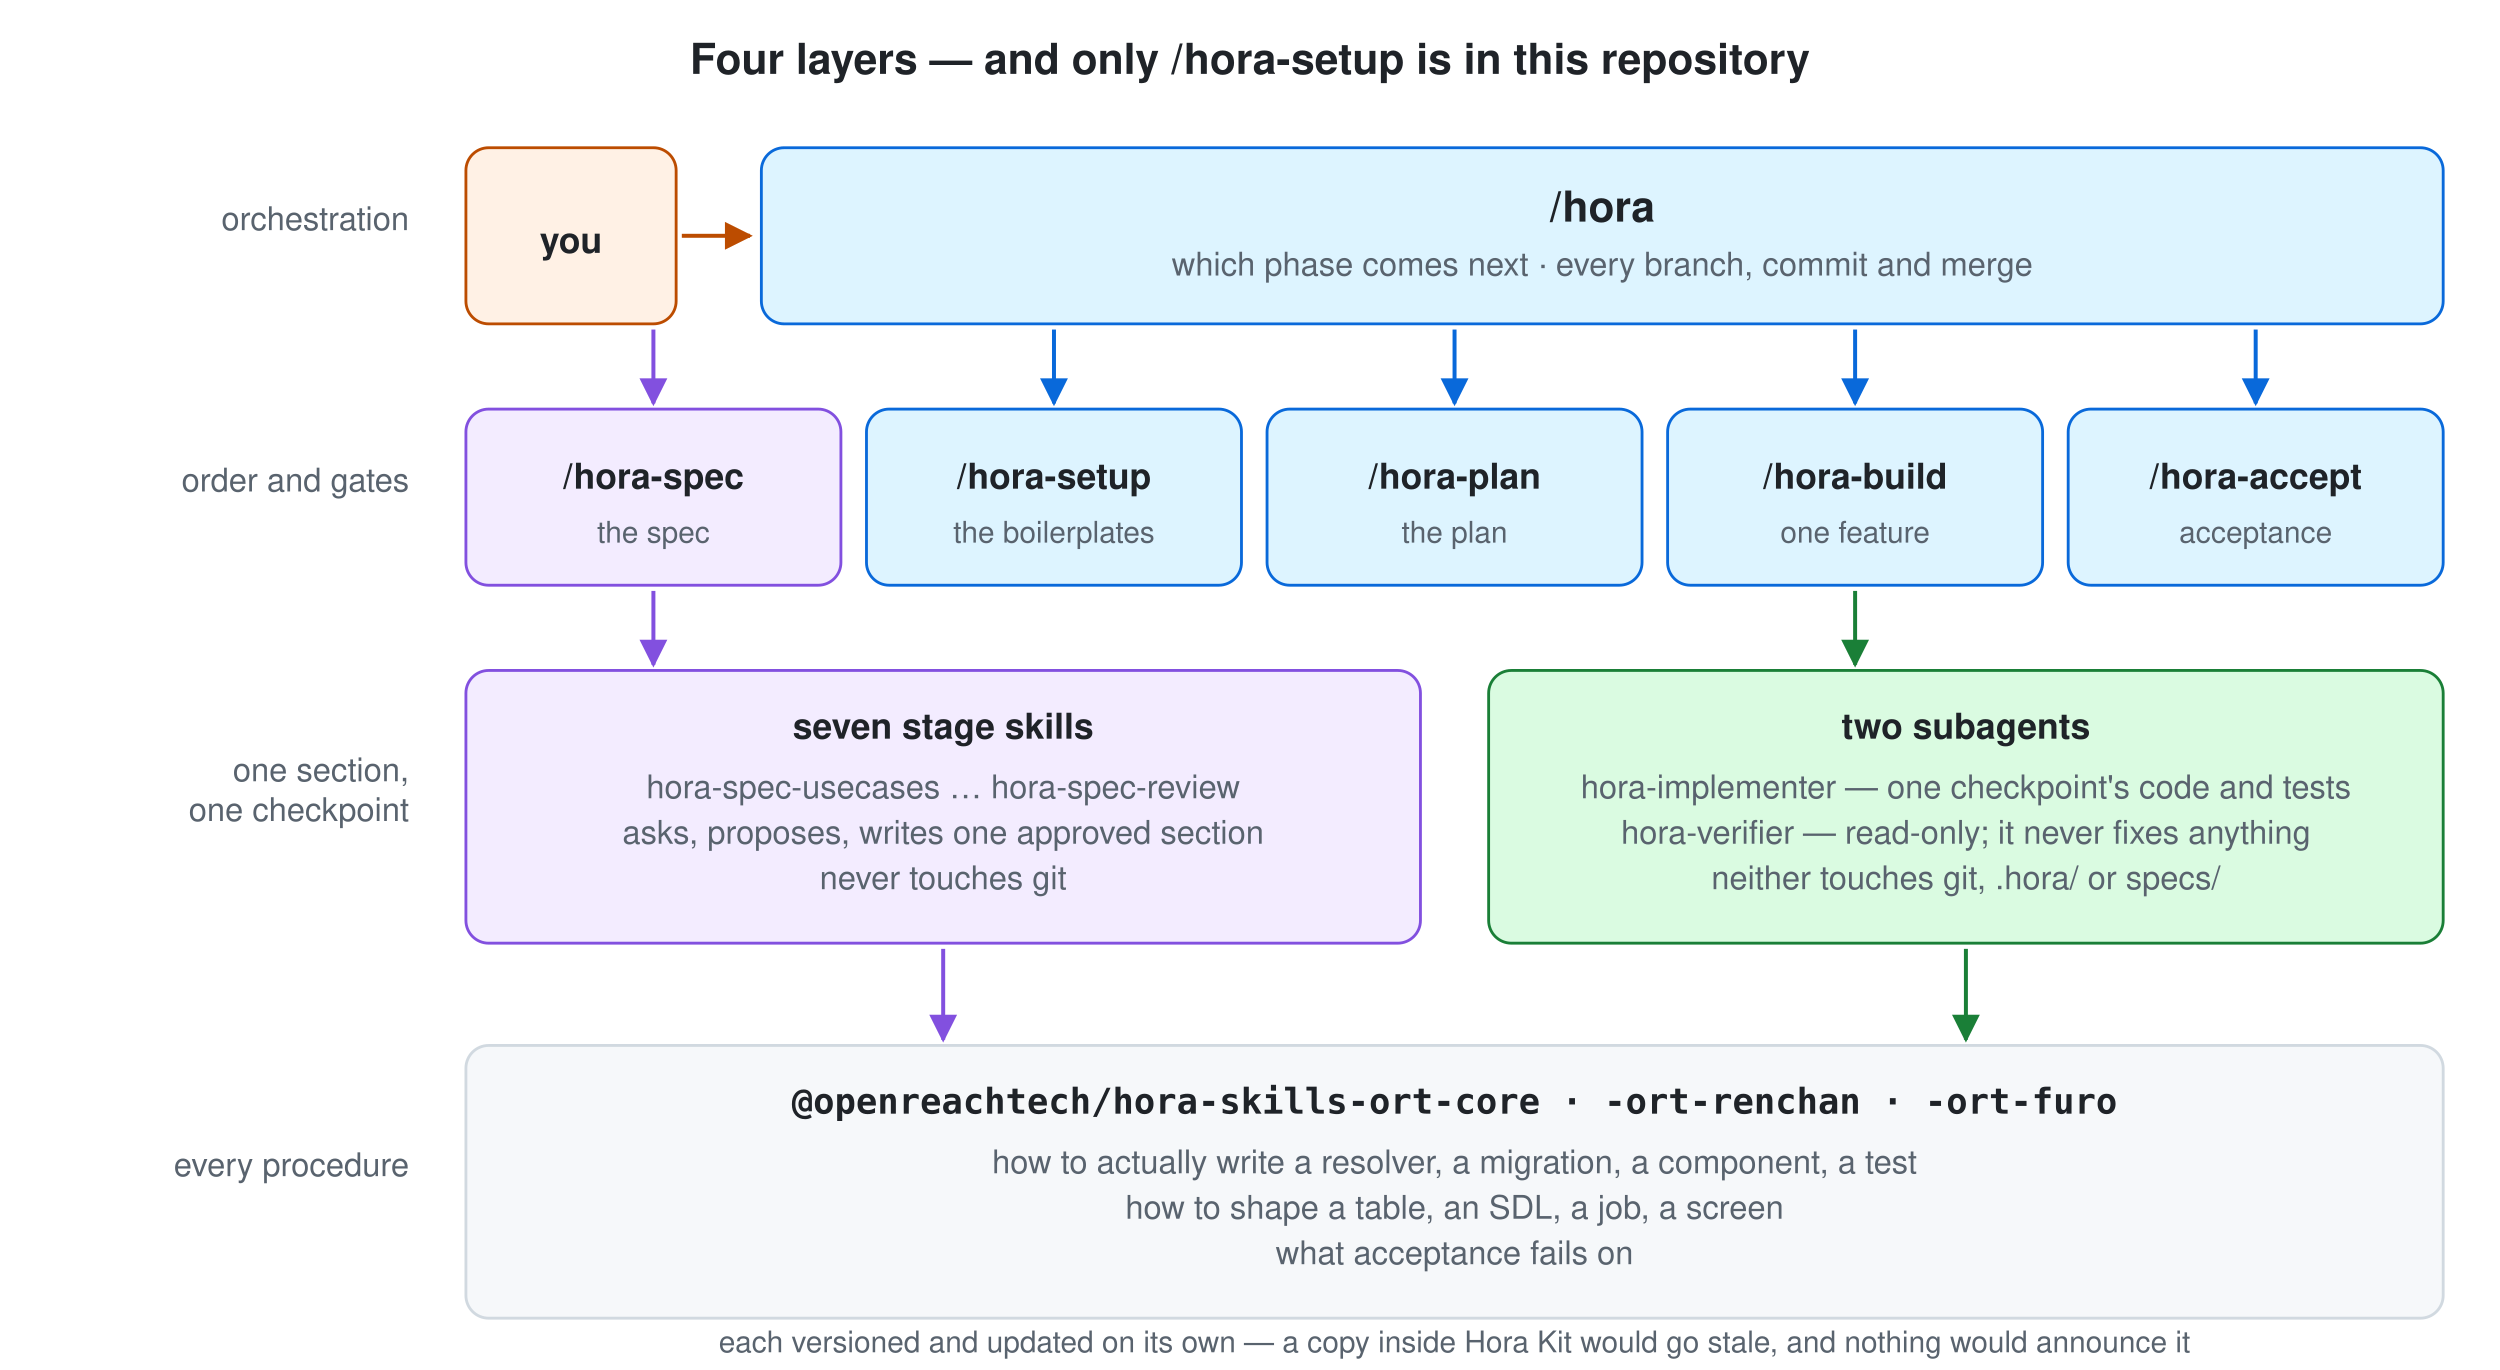
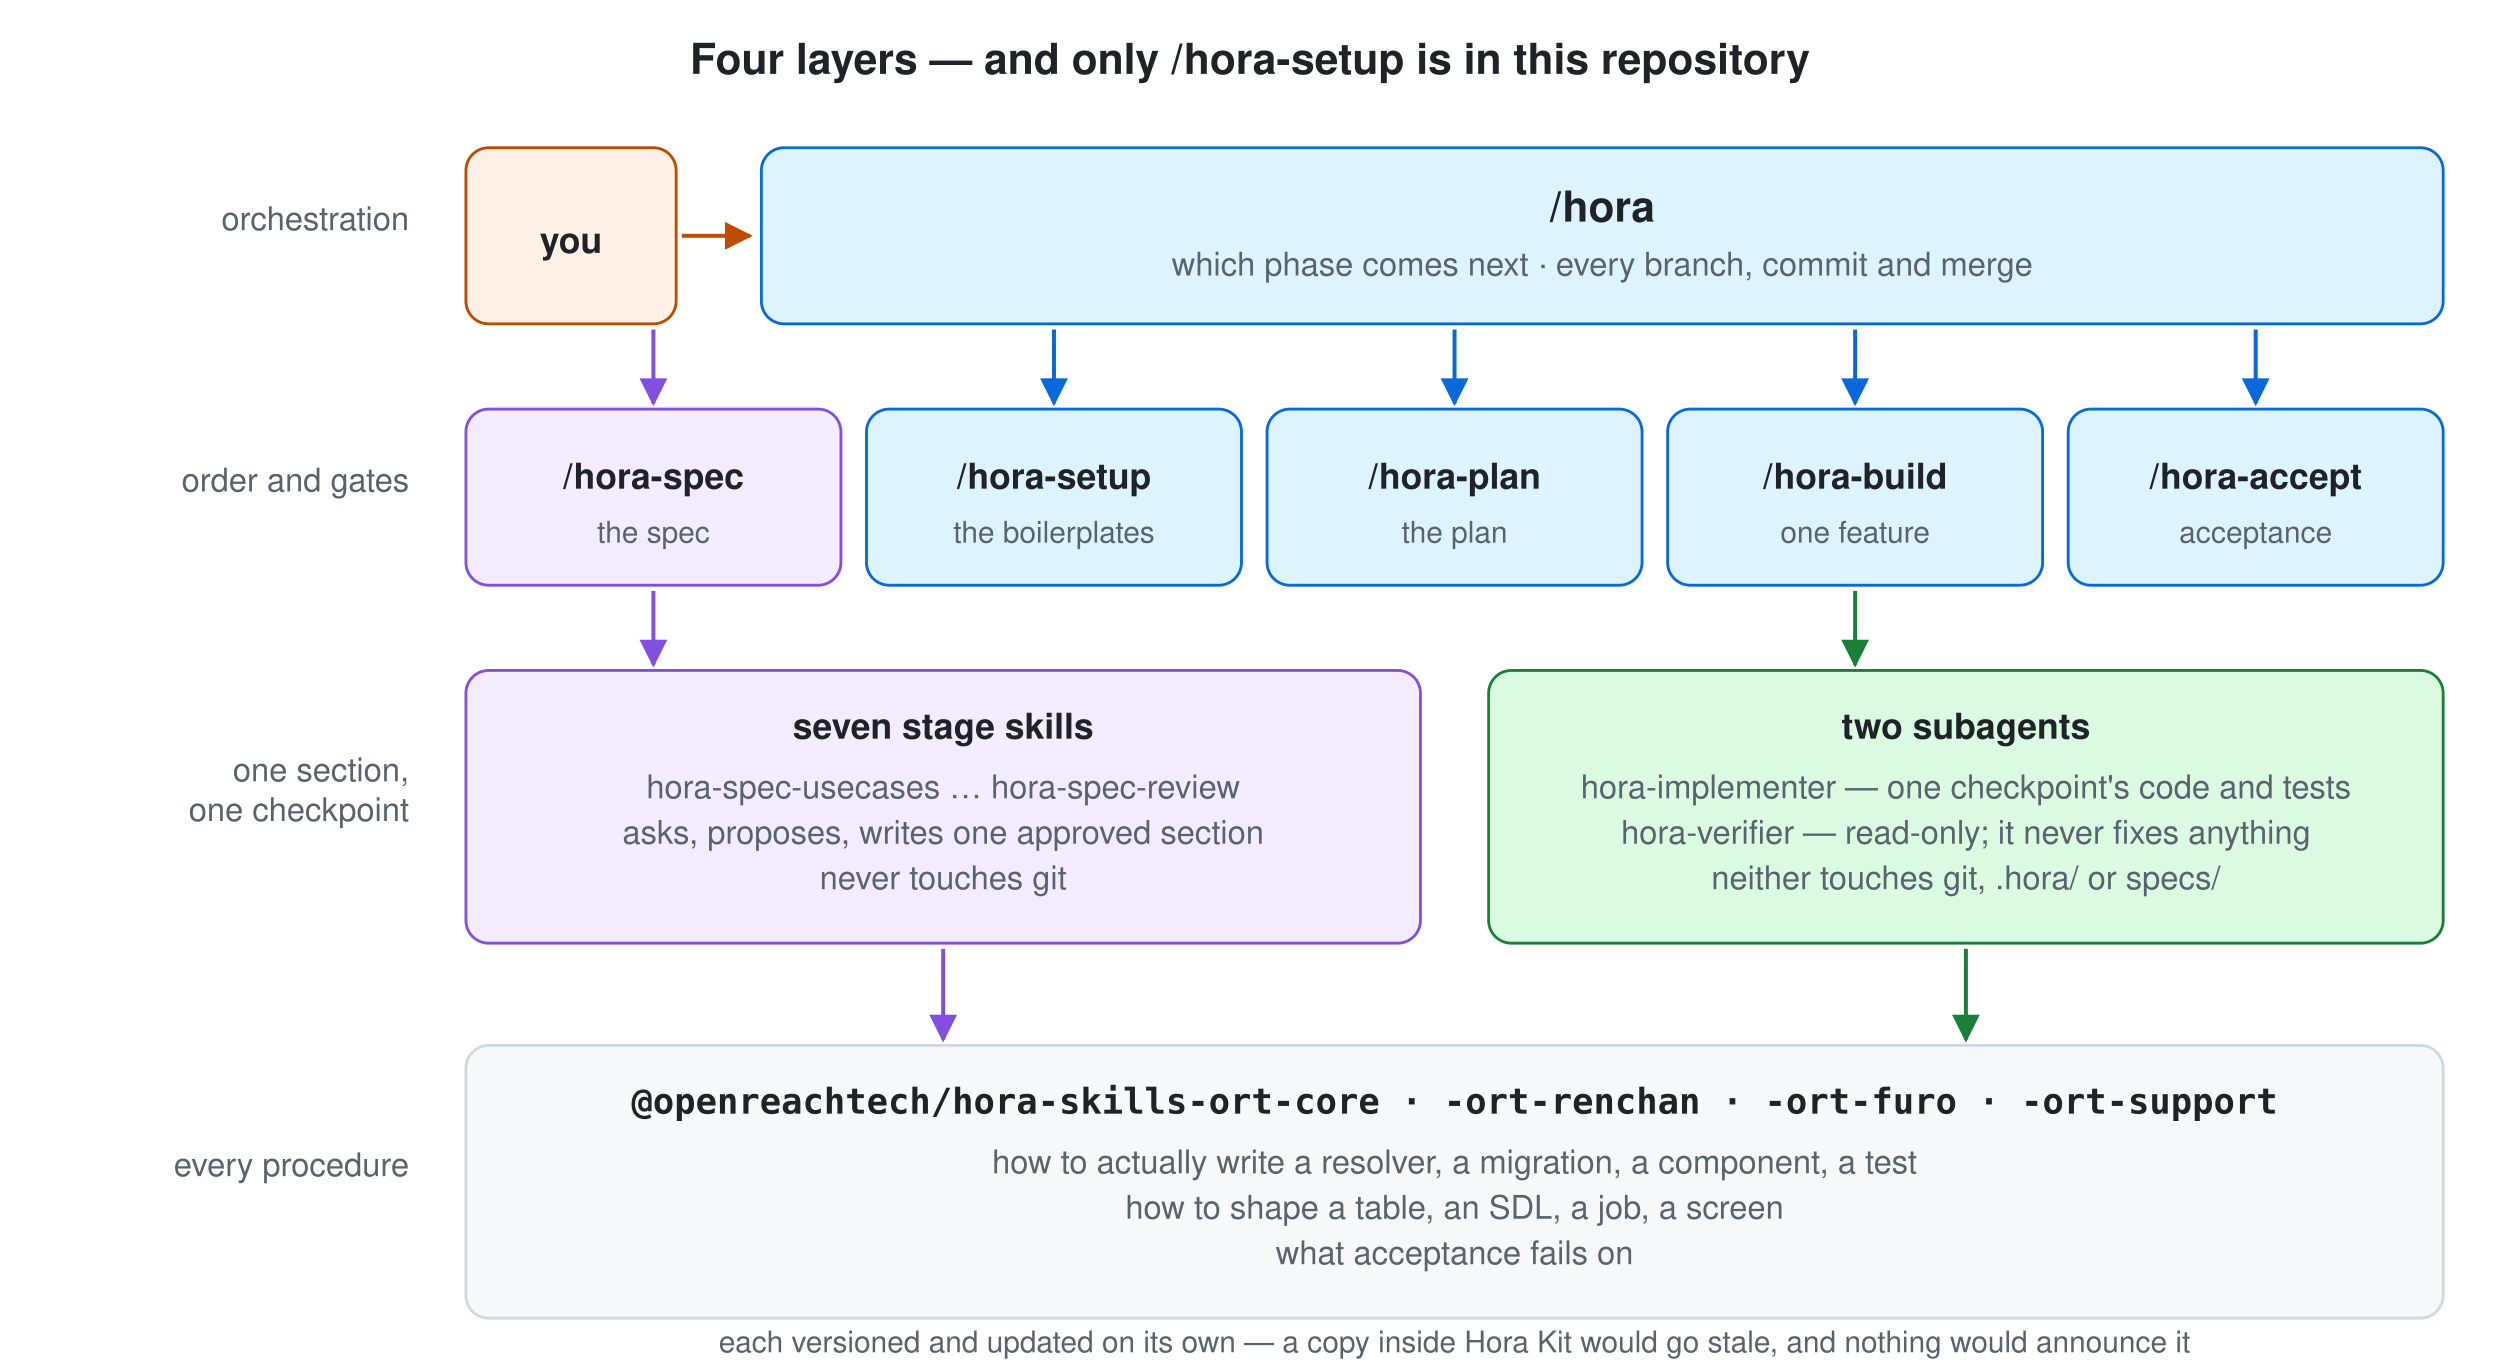
<svg xmlns="http://www.w3.org/2000/svg" viewBox="0 0 880 482" width="880" height="482" font-family="-apple-system, BlinkMacSystemFont, 'Segoe UI', Helvetica, Arial, sans-serif" role="img" aria-label="Four layers — and only /hora-setup is in this repository">
  <defs>
    <marker id="m" viewBox="0 0 10 10" refX="9" refY="5" markerWidth="7" markerHeight="7" orient="auto-start-reverse">
      <path d="M0,0 L10,5 L0,10 z" class="ah" fill="#8b949e" />
    </marker>
    <marker id="mb" viewBox="0 0 10 10" refX="9" refY="5" markerWidth="7" markerHeight="7" orient="auto-start-reverse">
      <path d="M0,0 L10,5 L0,10 z" class="ah-b" fill="#0969da" />
    </marker>
    <marker id="mp" viewBox="0 0 10 10" refX="9" refY="5" markerWidth="7" markerHeight="7" orient="auto-start-reverse">
      <path d="M0,0 L10,5 L0,10 z" class="ah-p" fill="#8250df" />
    </marker>
    <marker id="mo" viewBox="0 0 10 10" refX="9" refY="5" markerWidth="7" markerHeight="7" orient="auto-start-reverse">
      <path d="M0,0 L10,5 L0,10 z" class="ah-o" fill="#bc4c00" />
    </marker>
    <marker id="mg" viewBox="0 0 10 10" refX="9" refY="5" markerWidth="7" markerHeight="7" orient="auto-start-reverse">
      <path d="M0,0 L10,5 L0,10 z" class="ah-g" fill="#1a7f37" />
    </marker>
  </defs>
  <style>
.t{font-size:15px;font-weight:600}
.l{font-size:12.5px}
.n{font-size:12.5px;font-weight:600}
.m{font-size:11.5px}
.xs{font-size:10.5px}
.code{font-family:ui-monospace,SFMono-Regular,Menlo,Consolas,monospace}
.dash{stroke-dasharray:5 4}

@media (prefers-color-scheme:dark){
text{fill:#e6edf3}
.m,.xs{fill:#9198a1}
.bx{fill:#151b23;stroke:#3d444d}
.bx-1{fill:#0d1117;stroke:#3d444d}
.bx-b{fill:#0c2d59;stroke:#4493f8}
.bx-p{fill:#251a44;stroke:#ab7df8}
.bx-o{fill:#40200a;stroke:#f0883e}
.bx-g{fill:#0f3018;stroke:#3fb950}
.bx-r{fill:#3d1418;stroke:#f85149}
.arr{stroke:#6e7681}
.arr-b{stroke:#4493f8}
.arr-p{stroke:#ab7df8}
.arr-o{stroke:#f0883e}
.arr-g{stroke:#3fb950}
.ah{fill:#6e7681}
.ah-b{fill:#4493f8}
.ah-p{fill:#ab7df8}
.ah-o{fill:#f0883e}
.ah-g{fill:#3fb950}
.ln{stroke:#3d444d}
.lane{stroke:#6e7681}
.lane-b{stroke:#4493f8}
.lane-g{stroke:#3fb950}
.dt{fill:#6e7681}
.dt-b{fill:#4493f8}
.dt-g{fill:#3fb950}
}
</style>
  <text x="440.0" y="26" class="t" fill="#1f2328" text-anchor="middle">Four layers — and only /hora-setup is in this repository</text>
  <text x="144" y="81.0" class="m" fill="#59636e" text-anchor="end">orchestration</text>
  <text x="144" y="173.0" class="m" fill="#59636e" text-anchor="end">order and gates</text>
  <text x="144" y="275.0" class="m" fill="#59636e" text-anchor="end">one section,</text>
  <text x="144" y="289.0" class="m" fill="#59636e" text-anchor="end">one checkpoint</text>
  <text x="144" y="414.0" class="m" fill="#59636e" text-anchor="end">every procedure</text>
  <rect x="164" y="52" width="74" height="62" rx="8" class="bx bx-o" fill="#fff1e5" stroke="#bc4c00" stroke-width="1" />
  <text x="201" y="89" class="n" fill="#1f2328" text-anchor="middle">you</text>
  <path d="M240,83 L264,83" class="arr arr-o" fill="none" stroke="#bc4c00" stroke-width="1.4" marker-end="url(#mo)" />
  <rect x="268" y="52" width="592" height="62" rx="8" class="bx bx-b" fill="#ddf4ff" stroke="#0969da" stroke-width="1" />
  <text x="564" y="78" class="t" fill="#1f2328" text-anchor="middle">/hora</text>
  <text x="564" y="97" class="m" fill="#59636e" text-anchor="middle">which phase comes next · every branch, commit and merge</text>
  <rect x="164" y="144" width="132" height="62" rx="8" class="bx bx-p" fill="#f3ecff" stroke="#8250df" stroke-width="1" />
  <text x="230" y="172" class="n" fill="#1f2328" text-anchor="middle">/hora-spec</text>
  <text x="230" y="191" class="xs" fill="#59636e" text-anchor="middle">the spec</text>
  <path d="M230,116 L230,142" class="arr arr-p" fill="none" stroke="#8250df" stroke-width="1.4" marker-end="url(#mp)" />
  <rect x="305" y="144" width="132" height="62" rx="8" class="bx bx-b" fill="#ddf4ff" stroke="#0969da" stroke-width="1" />
  <text x="371" y="172" class="n" fill="#1f2328" text-anchor="middle">/hora-setup</text>
  <text x="371" y="191" class="xs" fill="#59636e" text-anchor="middle">the boilerplates</text>
  <path d="M371,116 L371,142" class="arr arr-b" fill="none" stroke="#0969da" stroke-width="1.4" marker-end="url(#mb)" />
  <rect x="446" y="144" width="132" height="62" rx="8" class="bx bx-b" fill="#ddf4ff" stroke="#0969da" stroke-width="1" />
  <text x="512" y="172" class="n" fill="#1f2328" text-anchor="middle">/hora-plan</text>
  <text x="512" y="191" class="xs" fill="#59636e" text-anchor="middle">the plan</text>
  <path d="M512,116 L512,142" class="arr arr-b" fill="none" stroke="#0969da" stroke-width="1.4" marker-end="url(#mb)" />
  <rect x="587" y="144" width="132" height="62" rx="8" class="bx bx-b" fill="#ddf4ff" stroke="#0969da" stroke-width="1" />
  <text x="653" y="172" class="n" fill="#1f2328" text-anchor="middle">/hora-build</text>
  <text x="653" y="191" class="xs" fill="#59636e" text-anchor="middle">one feature</text>
  <path d="M653,116 L653,142" class="arr arr-b" fill="none" stroke="#0969da" stroke-width="1.4" marker-end="url(#mb)" />
  <rect x="728" y="144" width="132" height="62" rx="8" class="bx bx-b" fill="#ddf4ff" stroke="#0969da" stroke-width="1" />
  <text x="794" y="172" class="n" fill="#1f2328" text-anchor="middle">/hora-accept</text>
  <text x="794" y="191" class="xs" fill="#59636e" text-anchor="middle">acceptance</text>
  <path d="M794,116 L794,142" class="arr arr-b" fill="none" stroke="#0969da" stroke-width="1.4" marker-end="url(#mb)" />
  <rect x="164" y="236" width="336" height="96" rx="8" class="bx bx-p" fill="#f3ecff" stroke="#8250df" stroke-width="1" />
  <text x="332" y="260" class="n" fill="#1f2328" text-anchor="middle">seven stage skills</text>
  <text x="332" y="281" class="m" fill="#59636e" text-anchor="middle">hora-spec-usecases … hora-spec-review</text>
  <text x="332" y="297" class="m" fill="#59636e" text-anchor="middle">asks, proposes, writes one approved section</text>
  <text x="332" y="313" class="m" fill="#59636e" text-anchor="middle">never touches git</text>
  <rect x="524" y="236" width="336" height="96" rx="8" class="bx bx-g" fill="#dafbe1" stroke="#1a7f37" stroke-width="1" />
  <text x="692" y="260" class="n" fill="#1f2328" text-anchor="middle">two subagents</text>
  <text x="692" y="281" class="m" fill="#59636e" text-anchor="middle">hora-implementer — one checkpoint's code and tests</text>
  <text x="692" y="297" class="m" fill="#59636e" text-anchor="middle">hora-verifier — read-only; it never fixes anything</text>
  <text x="692" y="313" class="m" fill="#59636e" text-anchor="middle">neither touches git, .hora/ or specs/</text>
  <path d="M230,208 L230,234" class="arr arr-p" fill="none" stroke="#8250df" stroke-width="1.4" marker-end="url(#mp)" />
  <path d="M653,208 L653,234" class="arr arr-g" fill="none" stroke="#1a7f37" stroke-width="1.4" marker-end="url(#mg)" />
  <rect x="164" y="368" width="696" height="96" rx="8" class="bx" fill="#f6f8fa" stroke="#d1d9e0" stroke-width="1" />
-   <text x="512" y="392" class="n code" fill="#1f2328" text-anchor="middle">@openreachtech/hora-skills-ort-core · -ort-renchan · -ort-furo</text>
+   <text x="512" y="392" class="n code" fill="#1f2328" text-anchor="middle">@openreachtech/hora-skills-ort-core · -ort-renchan · -ort-furo · -ort-support</text>
  <text x="512" y="413" class="m" fill="#59636e" text-anchor="middle">how to actually write a resolver, a migration, a component, a test</text>
  <text x="512" y="429" class="m" fill="#59636e" text-anchor="middle">how to shape a table, an SDL, a job, a screen</text>
  <text x="512" y="445" class="m" fill="#59636e" text-anchor="middle">what acceptance fails on</text>
  <path d="M332,334 L332,366" class="arr arr-p" fill="none" stroke="#8250df" stroke-width="1.4" marker-end="url(#mp)" />
  <path d="M692,334 L692,366" class="arr arr-g" fill="none" stroke="#1a7f37" stroke-width="1.4" marker-end="url(#mg)" />
  <text x="512" y="476" class="xs" fill="#59636e" text-anchor="middle">each versioned and updated on its own — a copy inside Hora Kit would go stale, and nothing would announce it</text>
</svg>
